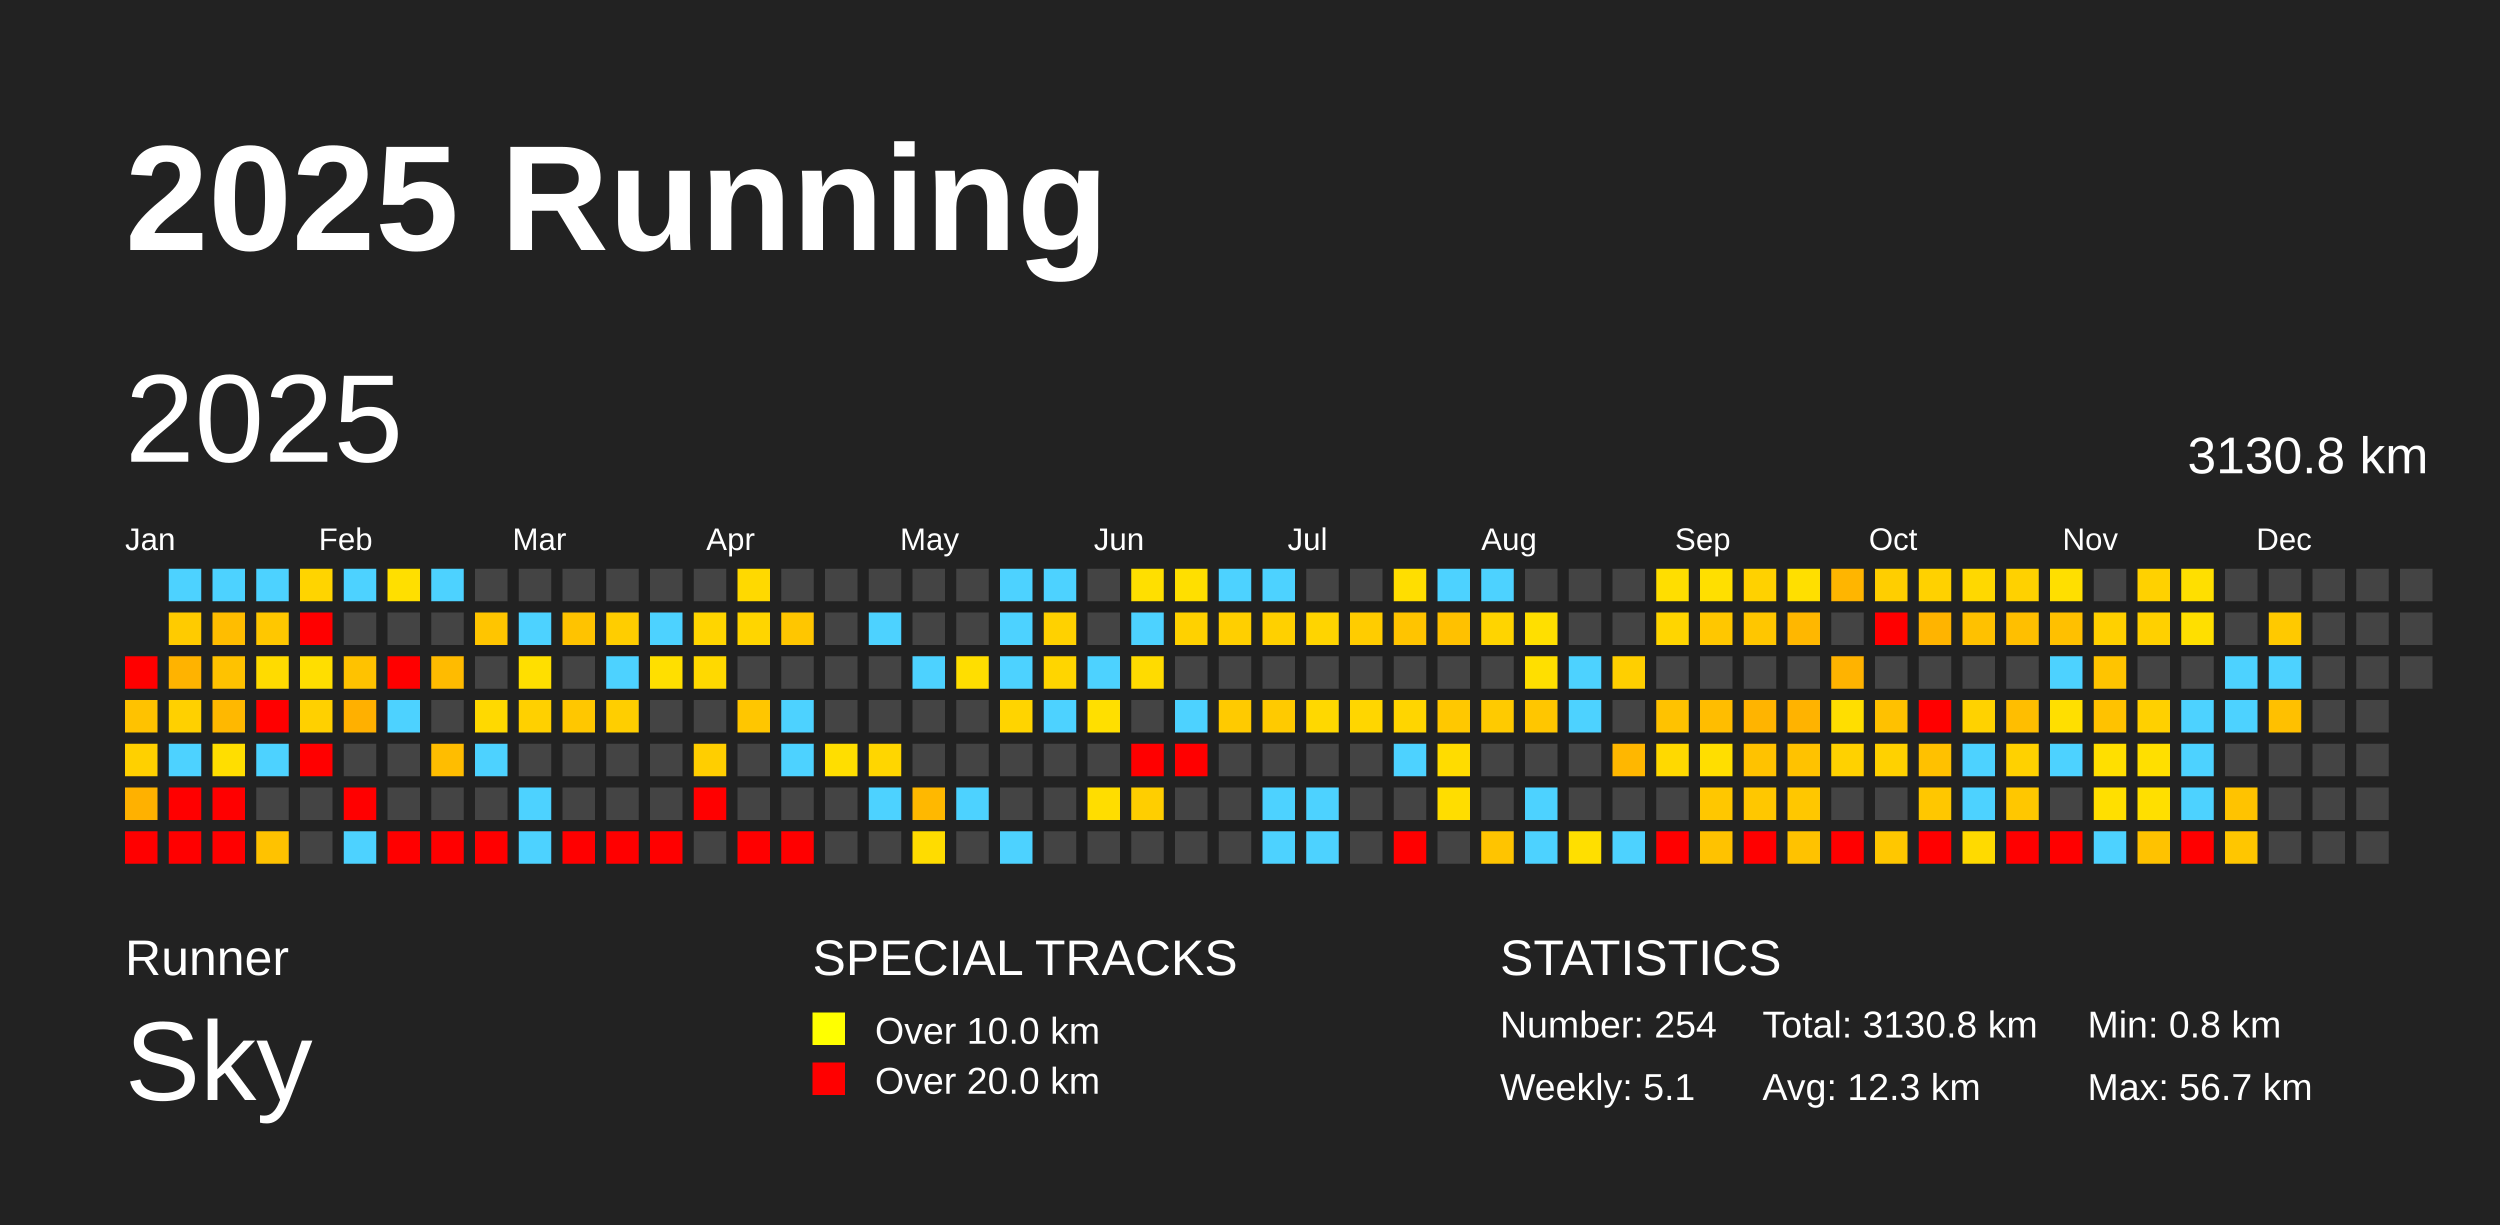
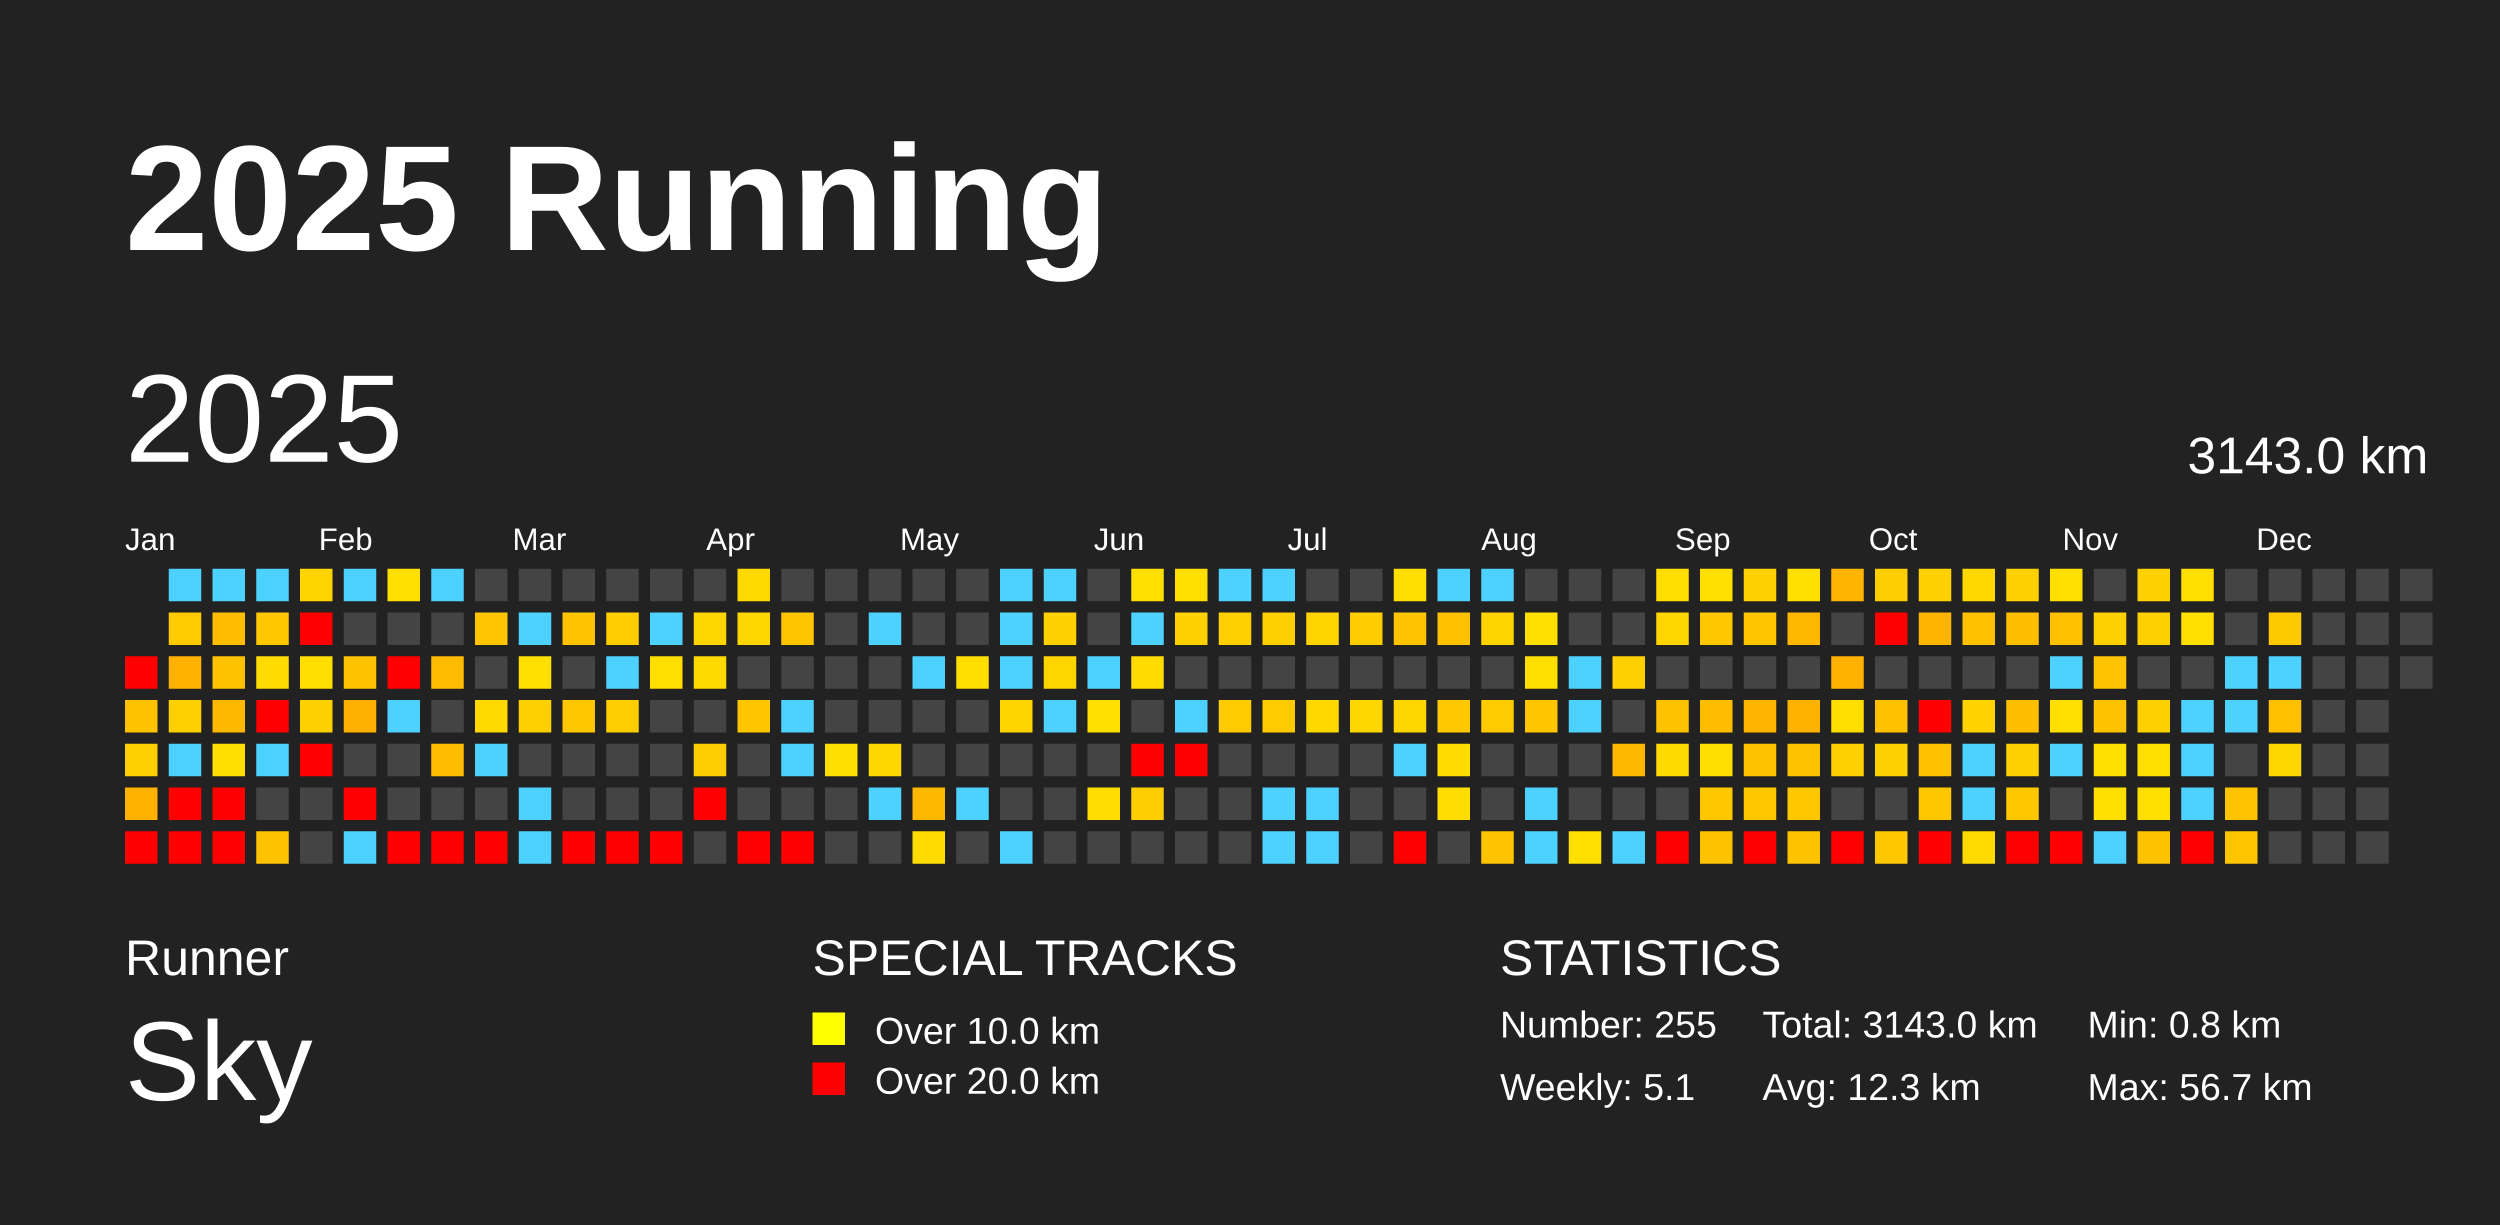
<svg xmlns="http://www.w3.org/2000/svg" baseProfile="full" height="98mm" version="1.1" viewBox="0,0,200,98" width="200mm">
  <defs />
  <rect fill="#222222" height="98" width="200" x="0" y="0" />
  <text fill="#FFFFFF" style="font-size:12px; font-family:Arial; font-weight:bold;" x="10" y="20">2025 Running</text>
  <text fill="#FFFFFF" style="font-size:4px; font-family:Arial" x="10" y="78">Runner</text>
  <text fill="#FFFFFF" style="font-size:9px; font-family:Arial" x="10" y="88">Sky</text>
  <text fill="#FFFFFF" style="font-size:4px; font-family:Arial" x="65" y="78">SPECIAL TRACKS</text>
  <rect fill="yellow" height="2.6" width="2.6" x="65" y="81" />
  <text fill="#FFFFFF" style="font-size:3px; font-family:Arial" x="70" y="83.5">Over 10.0 km</text>
  <rect fill="red" height="2.6" width="2.6" x="65" y="85" />
  <text fill="#FFFFFF" style="font-size:3px; font-family:Arial" x="70" y="87.5">Over 20.0 km</text>
  <text fill="#FFFFFF" style="font-size:4px; font-family:Arial" x="120" y="78">STATISTICS</text>
-   <text fill="#FFFFFF" style="font-size:3px; font-family:Arial" x="120" y="83">Number: 254</text>
+   <text fill="#FFFFFF" style="font-size:3px; font-family:Arial" x="120" y="83">Number: 255</text>
  <text fill="#FFFFFF" style="font-size:3px; font-family:Arial" x="120" y="88">Weekly: 5.1</text>
-   <text fill="#FFFFFF" style="font-size:3px; font-family:Arial" x="141" y="83">Total: 3130.8 km</text>
+   <text fill="#FFFFFF" style="font-size:3px; font-family:Arial" x="141" y="83">Total: 3143.0 km</text>
  <text fill="#FFFFFF" style="font-size:3px; font-family:Arial" x="141" y="88">Avg: 12.3 km</text>
  <text fill="#FFFFFF" style="font-size:3px; font-family:Arial" x="167" y="83">Min: 0.8 km</text>
  <text fill="#FFFFFF" style="font-size:3px; font-family:Arial" x="167" y="88">Max: 56.7 km</text>
  <text dominant-baseline="hanging" fill="#FFFFFF" style="font-size:10.0px; font-family:Arial;" x="10" y="30">2025</text>
-   <text dominant-baseline="hanging" fill="#FFFFFF" style="font-size:4.125px; font-family:Arial;" x="175" y="35">3130.8 km</text>
+   <text dominant-baseline="hanging" fill="#FFFFFF" style="font-size:4.125px; font-family:Arial;" x="175" y="35">3143.0 km</text>
  <text fill="#FFFFFF" style="font-size:2.5px; font-family:Arial" x="10.0" y="44">Jan</text>
  <text fill="#FFFFFF" style="font-size:2.5px; font-family:Arial" x="25.5" y="44">Feb</text>
  <text fill="#FFFFFF" style="font-size:2.5px; font-family:Arial" x="41.0" y="44">Mar</text>
  <text fill="#FFFFFF" style="font-size:2.5px; font-family:Arial" x="56.5" y="44">Apr</text>
  <text fill="#FFFFFF" style="font-size:2.5px; font-family:Arial" x="72.0" y="44">May</text>
  <text fill="#FFFFFF" style="font-size:2.5px; font-family:Arial" x="87.5" y="44">Jun</text>
  <text fill="#FFFFFF" style="font-size:2.5px; font-family:Arial" x="103.0" y="44">Jul</text>
  <text fill="#FFFFFF" style="font-size:2.5px; font-family:Arial" x="118.5" y="44">Aug</text>
  <text fill="#FFFFFF" style="font-size:2.5px; font-family:Arial" x="134.0" y="44">Sep</text>
  <text fill="#FFFFFF" style="font-size:2.5px; font-family:Arial" x="149.5" y="44">Oct</text>
  <text fill="#FFFFFF" style="font-size:2.5px; font-family:Arial" x="165.0" y="44">Nov</text>
  <text fill="#FFFFFF" style="font-size:2.5px; font-family:Arial" x="180.5" y="44">Dec</text>
  <rect fill="red" height="2.6" width="2.6" x="10.0" y="52.5" />
  <rect fill="#ffc200" height="2.6" width="2.6" x="10.0" y="56.0" />
  <rect fill="#ffd000" height="2.6" width="2.6" x="10.0" y="59.5" />
  <rect fill="#ffb100" height="2.6" width="2.6" x="10.0" y="63.0" />
  <rect fill="red" height="2.6" width="2.6" x="10.0" y="66.5" />
  <rect fill="#4dd2ff" height="2.6" width="2.6" x="13.5" y="45.5" />
  <rect fill="#ffcb00" height="2.6" width="2.6" x="13.5" y="49.0" />
  <rect fill="#ffb300" height="2.6" width="2.6" x="13.5" y="52.5" />
  <rect fill="#ffd000" height="2.6" width="2.6" x="13.5" y="56.0" />
  <rect fill="#4dd2ff" height="2.6" width="2.6" x="13.5" y="59.5" />
  <rect fill="red" height="2.6" width="2.6" x="13.5" y="63.0" />
  <rect fill="red" height="2.6" width="2.6" x="13.5" y="66.5" />
  <rect fill="#4dd2ff" height="2.6" width="2.6" x="17.0" y="45.5" />
  <rect fill="#ffbd00" height="2.6" width="2.6" x="17.0" y="49.0" />
  <rect fill="#ffc200" height="2.6" width="2.6" x="17.0" y="52.5" />
  <rect fill="#ffb800" height="2.6" width="2.6" x="17.0" y="56.0" />
  <rect fill="#ffde00" height="2.6" width="2.6" x="17.0" y="59.5" />
  <rect fill="red" height="2.6" width="2.6" x="17.0" y="63.0" />
  <rect fill="red" height="2.6" width="2.6" x="17.0" y="66.5" />
  <rect fill="#4dd2ff" height="2.6" width="2.6" x="20.5" y="45.5" />
  <rect fill="#ffc700" height="2.6" width="2.6" x="20.5" y="49.0" />
  <rect fill="#ffdb00" height="2.6" width="2.6" x="20.5" y="52.5" />
  <rect fill="red" height="2.6" width="2.6" x="20.5" y="56.0" />
  <rect fill="#4dd2ff" height="2.6" width="2.6" x="20.5" y="59.5" />
  <rect fill="#444444" height="2.6" width="2.6" x="20.5" y="63.0" />
  <rect fill="#ffc200" height="2.6" width="2.6" x="20.5" y="66.5" />
  <rect fill="#ffd400" height="2.6" width="2.6" x="24.0" y="45.5" />
  <rect fill="red" height="2.6" width="2.6" x="24.0" y="49.0" />
  <rect fill="#ffde00" height="2.6" width="2.6" x="24.0" y="52.5" />
  <rect fill="#ffd000" height="2.6" width="2.6" x="24.0" y="56.0" />
  <rect fill="red" height="2.6" width="2.6" x="24.0" y="59.5" />
  <rect fill="#444444" height="2.6" width="2.6" x="24.0" y="63.0" />
  <rect fill="#444444" height="2.6" width="2.6" x="24.0" y="66.5" />
  <rect fill="#4dd2ff" height="2.6" width="2.6" x="27.5" y="45.5" />
  <rect fill="#444444" height="2.6" width="2.6" x="27.5" y="49.0" />
  <rect fill="#ffc200" height="2.6" width="2.6" x="27.5" y="52.5" />
  <rect fill="#ffb000" height="2.6" width="2.6" x="27.5" y="56.0" />
  <rect fill="#444444" height="2.6" width="2.6" x="27.5" y="59.5" />
  <rect fill="red" height="2.6" width="2.6" x="27.5" y="63.0" />
  <rect fill="#4dd2ff" height="2.6" width="2.6" x="27.5" y="66.5" />
  <rect fill="#ffdf00" height="2.6" width="2.6" x="31.0" y="45.5" />
  <rect fill="#444444" height="2.6" width="2.6" x="31.0" y="49.0" />
  <rect fill="red" height="2.6" width="2.6" x="31.0" y="52.5" />
  <rect fill="#4dd2ff" height="2.6" width="2.6" x="31.0" y="56.0" />
  <rect fill="#444444" height="2.6" width="2.6" x="31.0" y="59.5" />
  <rect fill="#444444" height="2.6" width="2.6" x="31.0" y="63.0" />
  <rect fill="red" height="2.6" width="2.6" x="31.0" y="66.5" />
  <rect fill="#4dd2ff" height="2.6" width="2.6" x="34.5" y="45.5" />
  <rect fill="#444444" height="2.6" width="2.6" x="34.5" y="49.0" />
  <rect fill="#ffbb00" height="2.6" width="2.6" x="34.5" y="52.5" />
  <rect fill="#444444" height="2.6" width="2.6" x="34.5" y="56.0" />
  <rect fill="#ffbd00" height="2.6" width="2.6" x="34.5" y="59.5" />
  <rect fill="#444444" height="2.6" width="2.6" x="34.5" y="63.0" />
  <rect fill="red" height="2.6" width="2.6" x="34.5" y="66.5" />
  <rect fill="#444444" height="2.6" width="2.6" x="38.0" y="45.5" />
  <rect fill="#ffc500" height="2.6" width="2.6" x="38.0" y="49.0" />
  <rect fill="#444444" height="2.6" width="2.6" x="38.0" y="52.5" />
  <rect fill="#ffd900" height="2.6" width="2.6" x="38.0" y="56.0" />
  <rect fill="#4dd2ff" height="2.6" width="2.6" x="38.0" y="59.5" />
  <rect fill="#444444" height="2.6" width="2.6" x="38.0" y="63.0" />
  <rect fill="red" height="2.6" width="2.6" x="38.0" y="66.5" />
  <rect fill="#444444" height="2.6" width="2.6" x="41.5" y="45.5" />
  <rect fill="#4dd2ff" height="2.6" width="2.6" x="41.5" y="49.0" />
  <rect fill="#ffdf00" height="2.6" width="2.6" x="41.5" y="52.5" />
  <rect fill="#ffd000" height="2.6" width="2.6" x="41.5" y="56.0" />
  <rect fill="#444444" height="2.6" width="2.6" x="41.5" y="59.5" />
  <rect fill="#4dd2ff" height="2.6" width="2.6" x="41.5" y="63.0" />
  <rect fill="#4dd2ff" height="2.6" width="2.6" x="41.5" y="66.5" />
  <rect fill="#444444" height="2.6" width="2.6" x="45.0" y="45.5" />
  <rect fill="#ffc300" height="2.6" width="2.6" x="45.0" y="49.0" />
  <rect fill="#444444" height="2.6" width="2.6" x="45.0" y="52.5" />
  <rect fill="#ffc700" height="2.6" width="2.6" x="45.0" y="56.0" />
  <rect fill="#444444" height="2.6" width="2.6" x="45.0" y="59.5" />
  <rect fill="#444444" height="2.6" width="2.6" x="45.0" y="63.0" />
  <rect fill="red" height="2.6" width="2.6" x="45.0" y="66.5" />
  <rect fill="#444444" height="2.6" width="2.6" x="48.5" y="45.5" />
  <rect fill="#ffcd00" height="2.6" width="2.6" x="48.5" y="49.0" />
  <rect fill="#4dd2ff" height="2.6" width="2.6" x="48.5" y="52.5" />
  <rect fill="#ffce00" height="2.6" width="2.6" x="48.5" y="56.0" />
  <rect fill="#444444" height="2.6" width="2.6" x="48.5" y="59.5" />
  <rect fill="#444444" height="2.6" width="2.6" x="48.5" y="63.0" />
  <rect fill="red" height="2.6" width="2.6" x="48.5" y="66.5" />
  <rect fill="#444444" height="2.6" width="2.6" x="52.0" y="45.5" />
  <rect fill="#4dd2ff" height="2.6" width="2.6" x="52.0" y="49.0" />
  <rect fill="#ffdf00" height="2.6" width="2.6" x="52.0" y="52.5" />
  <rect fill="#444444" height="2.6" width="2.6" x="52.0" y="56.0" />
  <rect fill="#444444" height="2.6" width="2.6" x="52.0" y="59.5" />
  <rect fill="#444444" height="2.6" width="2.6" x="52.0" y="63.0" />
  <rect fill="red" height="2.6" width="2.6" x="52.0" y="66.5" />
  <rect fill="#444444" height="2.6" width="2.6" x="55.5" y="45.5" />
  <rect fill="#ffd500" height="2.6" width="2.6" x="55.5" y="49.0" />
  <rect fill="#ffd900" height="2.6" width="2.6" x="55.5" y="52.5" />
  <rect fill="#444444" height="2.6" width="2.6" x="55.5" y="56.0" />
  <rect fill="#ffce00" height="2.6" width="2.6" x="55.5" y="59.5" />
  <rect fill="red" height="2.6" width="2.6" x="55.5" y="63.0" />
  <rect fill="#444444" height="2.6" width="2.6" x="55.5" y="66.5" />
  <rect fill="#ffd900" height="2.6" width="2.6" x="59.0" y="45.5" />
  <rect fill="#ffd500" height="2.6" width="2.6" x="59.0" y="49.0" />
  <rect fill="#444444" height="2.6" width="2.6" x="59.0" y="52.5" />
  <rect fill="#ffc600" height="2.6" width="2.6" x="59.0" y="56.0" />
  <rect fill="#444444" height="2.6" width="2.6" x="59.0" y="59.5" />
  <rect fill="#444444" height="2.6" width="2.6" x="59.0" y="63.0" />
  <rect fill="red" height="2.6" width="2.6" x="59.0" y="66.5" />
  <rect fill="#444444" height="2.6" width="2.6" x="62.5" y="45.5" />
  <rect fill="#ffc600" height="2.6" width="2.6" x="62.5" y="49.0" />
  <rect fill="#444444" height="2.6" width="2.6" x="62.5" y="52.5" />
  <rect fill="#4dd2ff" height="2.6" width="2.6" x="62.5" y="56.0" />
  <rect fill="#4dd2ff" height="2.6" width="2.6" x="62.5" y="59.5" />
  <rect fill="#444444" height="2.6" width="2.6" x="62.5" y="63.0" />
  <rect fill="red" height="2.6" width="2.6" x="62.5" y="66.5" />
  <rect fill="#444444" height="2.6" width="2.6" x="66.0" y="45.5" />
  <rect fill="#444444" height="2.6" width="2.6" x="66.0" y="49.0" />
  <rect fill="#444444" height="2.6" width="2.6" x="66.0" y="52.5" />
  <rect fill="#444444" height="2.6" width="2.6" x="66.0" y="56.0" />
  <rect fill="#ffde00" height="2.6" width="2.6" x="66.0" y="59.5" />
  <rect fill="#444444" height="2.6" width="2.6" x="66.0" y="63.0" />
  <rect fill="#444444" height="2.6" width="2.6" x="66.0" y="66.5" />
  <rect fill="#444444" height="2.6" width="2.6" x="69.5" y="45.5" />
  <rect fill="#4dd2ff" height="2.6" width="2.6" x="69.5" y="49.0" />
  <rect fill="#444444" height="2.6" width="2.6" x="69.5" y="52.5" />
  <rect fill="#444444" height="2.6" width="2.6" x="69.5" y="56.0" />
  <rect fill="#ffd600" height="2.6" width="2.6" x="69.5" y="59.5" />
  <rect fill="#4dd2ff" height="2.6" width="2.6" x="69.5" y="63.0" />
  <rect fill="#444444" height="2.6" width="2.6" x="69.5" y="66.5" />
  <rect fill="#444444" height="2.6" width="2.6" x="73.0" y="45.5" />
  <rect fill="#444444" height="2.6" width="2.6" x="73.0" y="49.0" />
  <rect fill="#4dd2ff" height="2.6" width="2.6" x="73.0" y="52.5" />
  <rect fill="#444444" height="2.6" width="2.6" x="73.0" y="56.0" />
  <rect fill="#444444" height="2.6" width="2.6" x="73.0" y="59.5" />
  <rect fill="#ffb800" height="2.6" width="2.6" x="73.0" y="63.0" />
  <rect fill="#ffdc00" height="2.6" width="2.6" x="73.0" y="66.5" />
  <rect fill="#444444" height="2.6" width="2.6" x="76.5" y="45.5" />
  <rect fill="#444444" height="2.6" width="2.6" x="76.5" y="49.0" />
  <rect fill="#ffde00" height="2.6" width="2.6" x="76.5" y="52.5" />
  <rect fill="#444444" height="2.6" width="2.6" x="76.5" y="56.0" />
  <rect fill="#444444" height="2.6" width="2.6" x="76.5" y="59.5" />
  <rect fill="#4dd2ff" height="2.6" width="2.6" x="76.5" y="63.0" />
  <rect fill="#444444" height="2.6" width="2.6" x="76.5" y="66.5" />
  <rect fill="#4dd2ff" height="2.6" width="2.6" x="80.0" y="45.5" />
  <rect fill="#4dd2ff" height="2.6" width="2.6" x="80.0" y="49.0" />
  <rect fill="#4dd2ff" height="2.6" width="2.6" x="80.0" y="52.5" />
  <rect fill="#ffd400" height="2.6" width="2.6" x="80.0" y="56.0" />
  <rect fill="#444444" height="2.6" width="2.6" x="80.0" y="59.5" />
  <rect fill="#444444" height="2.6" width="2.6" x="80.0" y="63.0" />
  <rect fill="#4dd2ff" height="2.6" width="2.6" x="80.0" y="66.5" />
  <rect fill="#4dd2ff" height="2.6" width="2.6" x="83.5" y="45.5" />
  <rect fill="#ffd100" height="2.6" width="2.6" x="83.5" y="49.0" />
  <rect fill="#ffd500" height="2.6" width="2.6" x="83.5" y="52.5" />
  <rect fill="#4dd2ff" height="2.6" width="2.6" x="83.5" y="56.0" />
  <rect fill="#444444" height="2.6" width="2.6" x="83.5" y="59.5" />
  <rect fill="#444444" height="2.6" width="2.6" x="83.5" y="63.0" />
  <rect fill="#444444" height="2.6" width="2.6" x="83.5" y="66.5" />
  <rect fill="#444444" height="2.6" width="2.6" x="87.0" y="45.5" />
  <rect fill="#444444" height="2.6" width="2.6" x="87.0" y="49.0" />
  <rect fill="#4dd2ff" height="2.6" width="2.6" x="87.0" y="52.5" />
  <rect fill="#ffdf00" height="2.6" width="2.6" x="87.0" y="56.0" />
  <rect fill="#444444" height="2.6" width="2.6" x="87.0" y="59.5" />
  <rect fill="#ffdd00" height="2.6" width="2.6" x="87.0" y="63.0" />
  <rect fill="#444444" height="2.6" width="2.6" x="87.0" y="66.5" />
  <rect fill="#ffdf00" height="2.6" width="2.6" x="90.5" y="45.5" />
  <rect fill="#4dd2ff" height="2.6" width="2.6" x="90.5" y="49.0" />
  <rect fill="#ffdb00" height="2.6" width="2.6" x="90.5" y="52.5" />
  <rect fill="#444444" height="2.6" width="2.6" x="90.5" y="56.0" />
  <rect fill="red" height="2.6" width="2.6" x="90.5" y="59.5" />
  <rect fill="#ffce00" height="2.6" width="2.6" x="90.5" y="63.0" />
  <rect fill="#444444" height="2.6" width="2.6" x="90.5" y="66.5" />
  <rect fill="#ffdf00" height="2.6" width="2.6" x="94.0" y="45.5" />
  <rect fill="#ffd100" height="2.6" width="2.6" x="94.0" y="49.0" />
  <rect fill="#444444" height="2.6" width="2.6" x="94.0" y="52.5" />
  <rect fill="#4dd2ff" height="2.6" width="2.6" x="94.0" y="56.0" />
  <rect fill="red" height="2.6" width="2.6" x="94.0" y="59.5" />
  <rect fill="#444444" height="2.6" width="2.6" x="94.0" y="63.0" />
  <rect fill="#444444" height="2.6" width="2.6" x="94.0" y="66.5" />
  <rect fill="#4dd2ff" height="2.6" width="2.6" x="97.5" y="45.5" />
  <rect fill="#ffcf00" height="2.6" width="2.6" x="97.5" y="49.0" />
  <rect fill="#444444" height="2.6" width="2.6" x="97.5" y="52.5" />
  <rect fill="#ffca00" height="2.6" width="2.6" x="97.5" y="56.0" />
  <rect fill="#444444" height="2.6" width="2.6" x="97.5" y="59.5" />
  <rect fill="#444444" height="2.6" width="2.6" x="97.5" y="63.0" />
  <rect fill="#444444" height="2.6" width="2.6" x="97.5" y="66.5" />
  <rect fill="#4dd2ff" height="2.6" width="2.6" x="101.0" y="45.5" />
  <rect fill="#ffd000" height="2.6" width="2.6" x="101.0" y="49.0" />
  <rect fill="#444444" height="2.6" width="2.6" x="101.0" y="52.5" />
  <rect fill="#ffca00" height="2.6" width="2.6" x="101.0" y="56.0" />
  <rect fill="#444444" height="2.6" width="2.6" x="101.0" y="59.5" />
  <rect fill="#4dd2ff" height="2.6" width="2.6" x="101.0" y="63.0" />
  <rect fill="#4dd2ff" height="2.6" width="2.6" x="101.0" y="66.5" />
  <rect fill="#444444" height="2.6" width="2.6" x="104.5" y="45.5" />
  <rect fill="#ffd400" height="2.6" width="2.6" x="104.5" y="49.0" />
  <rect fill="#444444" height="2.6" width="2.6" x="104.5" y="52.5" />
  <rect fill="#ffd800" height="2.6" width="2.6" x="104.5" y="56.0" />
  <rect fill="#444444" height="2.6" width="2.6" x="104.5" y="59.5" />
  <rect fill="#4dd2ff" height="2.6" width="2.6" x="104.5" y="63.0" />
  <rect fill="#4dd2ff" height="2.6" width="2.6" x="104.5" y="66.5" />
  <rect fill="#444444" height="2.6" width="2.6" x="108.0" y="45.5" />
  <rect fill="#ffcc00" height="2.6" width="2.6" x="108.0" y="49.0" />
  <rect fill="#444444" height="2.6" width="2.6" x="108.0" y="52.5" />
  <rect fill="#ffd600" height="2.6" width="2.6" x="108.0" y="56.0" />
  <rect fill="#444444" height="2.6" width="2.6" x="108.0" y="59.5" />
  <rect fill="#444444" height="2.6" width="2.6" x="108.0" y="63.0" />
  <rect fill="#444444" height="2.6" width="2.6" x="108.0" y="66.5" />
  <rect fill="#ffde00" height="2.6" width="2.6" x="111.5" y="45.5" />
  <rect fill="#ffc400" height="2.6" width="2.6" x="111.5" y="49.0" />
  <rect fill="#444444" height="2.6" width="2.6" x="111.5" y="52.5" />
  <rect fill="#ffd500" height="2.6" width="2.6" x="111.5" y="56.0" />
  <rect fill="#4dd2ff" height="2.6" width="2.6" x="111.5" y="59.5" />
  <rect fill="#444444" height="2.6" width="2.6" x="111.5" y="63.0" />
  <rect fill="red" height="2.6" width="2.6" x="111.5" y="66.5" />
  <rect fill="#4dd2ff" height="2.6" width="2.6" x="115.0" y="45.5" />
  <rect fill="#ffc100" height="2.6" width="2.6" x="115.0" y="49.0" />
  <rect fill="#444444" height="2.6" width="2.6" x="115.0" y="52.5" />
  <rect fill="#ffc800" height="2.6" width="2.6" x="115.0" y="56.0" />
  <rect fill="#ffdc00" height="2.6" width="2.6" x="115.0" y="59.5" />
  <rect fill="#ffdd00" height="2.6" width="2.6" x="115.0" y="63.0" />
  <rect fill="#444444" height="2.6" width="2.6" x="115.0" y="66.5" />
  <rect fill="#4dd2ff" height="2.6" width="2.6" x="118.5" y="45.5" />
  <rect fill="#ffd400" height="2.6" width="2.6" x="118.5" y="49.0" />
  <rect fill="#444444" height="2.6" width="2.6" x="118.5" y="52.5" />
  <rect fill="#ffca00" height="2.6" width="2.6" x="118.5" y="56.0" />
  <rect fill="#444444" height="2.6" width="2.6" x="118.5" y="59.5" />
  <rect fill="#444444" height="2.6" width="2.6" x="118.5" y="63.0" />
  <rect fill="#ffc400" height="2.6" width="2.6" x="118.5" y="66.5" />
  <rect fill="#444444" height="2.6" width="2.6" x="122.0" y="45.5" />
  <rect fill="#ffdf00" height="2.6" width="2.6" x="122.0" y="49.0" />
  <rect fill="#ffdf00" height="2.6" width="2.6" x="122.0" y="52.5" />
  <rect fill="#ffc600" height="2.6" width="2.6" x="122.0" y="56.0" />
  <rect fill="#444444" height="2.6" width="2.6" x="122.0" y="59.5" />
  <rect fill="#4dd2ff" height="2.6" width="2.6" x="122.0" y="63.0" />
  <rect fill="#4dd2ff" height="2.6" width="2.6" x="122.0" y="66.5" />
  <rect fill="#444444" height="2.6" width="2.6" x="125.5" y="45.5" />
  <rect fill="#444444" height="2.6" width="2.6" x="125.5" y="49.0" />
  <rect fill="#4dd2ff" height="2.6" width="2.6" x="125.5" y="52.5" />
  <rect fill="#4dd2ff" height="2.6" width="2.6" x="125.5" y="56.0" />
  <rect fill="#444444" height="2.6" width="2.6" x="125.5" y="59.5" />
  <rect fill="#444444" height="2.6" width="2.6" x="125.5" y="63.0" />
  <rect fill="#ffdf00" height="2.6" width="2.6" x="125.5" y="66.5" />
  <rect fill="#444444" height="2.6" width="2.6" x="129.0" y="45.5" />
  <rect fill="#444444" height="2.6" width="2.6" x="129.0" y="49.0" />
  <rect fill="#ffcf00" height="2.6" width="2.6" x="129.0" y="52.5" />
  <rect fill="#444444" height="2.6" width="2.6" x="129.0" y="56.0" />
  <rect fill="#ffb700" height="2.6" width="2.6" x="129.0" y="59.5" />
  <rect fill="#444444" height="2.6" width="2.6" x="129.0" y="63.0" />
  <rect fill="#4dd2ff" height="2.6" width="2.6" x="129.0" y="66.5" />
  <rect fill="#ffde00" height="2.6" width="2.6" x="132.5" y="45.5" />
  <rect fill="#ffd500" height="2.6" width="2.6" x="132.5" y="49.0" />
  <rect fill="#444444" height="2.6" width="2.6" x="132.5" y="52.5" />
  <rect fill="#ffc200" height="2.6" width="2.6" x="132.5" y="56.0" />
  <rect fill="#ffd900" height="2.6" width="2.6" x="132.5" y="59.5" />
  <rect fill="#444444" height="2.6" width="2.6" x="132.5" y="63.0" />
  <rect fill="red" height="2.6" width="2.6" x="132.5" y="66.5" />
  <rect fill="#ffdf00" height="2.6" width="2.6" x="136.0" y="45.5" />
  <rect fill="#ffc700" height="2.6" width="2.6" x="136.0" y="49.0" />
  <rect fill="#444444" height="2.6" width="2.6" x="136.0" y="52.5" />
  <rect fill="#ffbd00" height="2.6" width="2.6" x="136.0" y="56.0" />
  <rect fill="#ffde00" height="2.6" width="2.6" x="136.0" y="59.5" />
  <rect fill="#ffc700" height="2.6" width="2.6" x="136.0" y="63.0" />
  <rect fill="#ffc200" height="2.6" width="2.6" x="136.0" y="66.5" />
  <rect fill="#ffd100" height="2.6" width="2.6" x="139.5" y="45.5" />
  <rect fill="#ffc600" height="2.6" width="2.6" x="139.5" y="49.0" />
  <rect fill="#444444" height="2.6" width="2.6" x="139.5" y="52.5" />
  <rect fill="#ffb400" height="2.6" width="2.6" x="139.5" y="56.0" />
  <rect fill="#ffc200" height="2.6" width="2.6" x="139.5" y="59.5" />
  <rect fill="#ffc700" height="2.6" width="2.6" x="139.5" y="63.0" />
  <rect fill="red" height="2.6" width="2.6" x="139.5" y="66.5" />
  <rect fill="#ffdf00" height="2.6" width="2.6" x="143.0" y="45.5" />
  <rect fill="#ffb700" height="2.6" width="2.6" x="143.0" y="49.0" />
  <rect fill="#444444" height="2.6" width="2.6" x="143.0" y="52.5" />
  <rect fill="#ffb300" height="2.6" width="2.6" x="143.0" y="56.0" />
  <rect fill="#ffc200" height="2.6" width="2.6" x="143.0" y="59.5" />
  <rect fill="#ffc700" height="2.6" width="2.6" x="143.0" y="63.0" />
  <rect fill="#ffc200" height="2.6" width="2.6" x="143.0" y="66.5" />
  <rect fill="#ffb500" height="2.6" width="2.6" x="146.5" y="45.5" />
  <rect fill="#444444" height="2.6" width="2.6" x="146.5" y="49.0" />
  <rect fill="#ffb300" height="2.6" width="2.6" x="146.5" y="52.5" />
  <rect fill="#ffde00" height="2.6" width="2.6" x="146.5" y="56.0" />
  <rect fill="#ffd100" height="2.6" width="2.6" x="146.5" y="59.5" />
  <rect fill="#444444" height="2.6" width="2.6" x="146.5" y="63.0" />
  <rect fill="red" height="2.6" width="2.6" x="146.5" y="66.5" />
  <rect fill="#ffce00" height="2.6" width="2.6" x="150.0" y="45.5" />
  <rect fill="red" height="2.6" width="2.6" x="150.0" y="49.0" />
  <rect fill="#444444" height="2.6" width="2.6" x="150.0" y="52.5" />
  <rect fill="#ffc100" height="2.6" width="2.6" x="150.0" y="56.0" />
  <rect fill="#ffd100" height="2.6" width="2.6" x="150.0" y="59.5" />
  <rect fill="#444444" height="2.6" width="2.6" x="150.0" y="63.0" />
  <rect fill="#ffc700" height="2.6" width="2.6" x="150.0" y="66.5" />
  <rect fill="#ffd100" height="2.6" width="2.6" x="153.5" y="45.5" />
  <rect fill="#ffb400" height="2.6" width="2.6" x="153.5" y="49.0" />
  <rect fill="#444444" height="2.6" width="2.6" x="153.5" y="52.5" />
  <rect fill="red" height="2.6" width="2.6" x="153.5" y="56.0" />
  <rect fill="#ffc100" height="2.6" width="2.6" x="153.5" y="59.5" />
  <rect fill="#ffc700" height="2.6" width="2.6" x="153.5" y="63.0" />
  <rect fill="red" height="2.6" width="2.6" x="153.5" y="66.5" />
  <rect fill="#ffd800" height="2.6" width="2.6" x="157.0" y="45.5" />
  <rect fill="#ffc100" height="2.6" width="2.6" x="157.0" y="49.0" />
  <rect fill="#444444" height="2.6" width="2.6" x="157.0" y="52.5" />
  <rect fill="#ffd200" height="2.6" width="2.6" x="157.0" y="56.0" />
  <rect fill="#4dd2ff" height="2.6" width="2.6" x="157.0" y="59.5" />
  <rect fill="#4dd2ff" height="2.6" width="2.6" x="157.0" y="63.0" />
  <rect fill="#ffda00" height="2.6" width="2.6" x="157.0" y="66.5" />
  <rect fill="#ffd100" height="2.6" width="2.6" x="160.5" y="45.5" />
  <rect fill="#ffbf00" height="2.6" width="2.6" x="160.5" y="49.0" />
  <rect fill="#444444" height="2.6" width="2.6" x="160.5" y="52.5" />
  <rect fill="#ffbe00" height="2.6" width="2.6" x="160.5" y="56.0" />
  <rect fill="#ffd100" height="2.6" width="2.6" x="160.5" y="59.5" />
  <rect fill="#ffc700" height="2.6" width="2.6" x="160.5" y="63.0" />
  <rect fill="red" height="2.6" width="2.6" x="160.5" y="66.5" />
  <rect fill="#ffdf00" height="2.6" width="2.6" x="164.0" y="45.5" />
  <rect fill="#ffc000" height="2.6" width="2.6" x="164.0" y="49.0" />
  <rect fill="#4dd2ff" height="2.6" width="2.6" x="164.0" y="52.5" />
  <rect fill="#ffdf00" height="2.6" width="2.6" x="164.0" y="56.0" />
  <rect fill="#4dd2ff" height="2.6" width="2.6" x="164.0" y="59.5" />
  <rect fill="#444444" height="2.6" width="2.6" x="164.0" y="63.0" />
  <rect fill="red" height="2.6" width="2.6" x="164.0" y="66.5" />
  <rect fill="#444444" height="2.6" width="2.6" x="167.5" y="45.5" />
  <rect fill="#ffd000" height="2.6" width="2.6" x="167.5" y="49.0" />
  <rect fill="#ffc400" height="2.6" width="2.6" x="167.5" y="52.5" />
  <rect fill="#ffc200" height="2.6" width="2.6" x="167.5" y="56.0" />
  <rect fill="#ffdf00" height="2.6" width="2.6" x="167.5" y="59.5" />
  <rect fill="#ffdf00" height="2.6" width="2.6" x="167.5" y="63.0" />
  <rect fill="#4dd2ff" height="2.6" width="2.6" x="167.5" y="66.5" />
  <rect fill="#ffd100" height="2.6" width="2.6" x="171.0" y="45.5" />
  <rect fill="#ffd000" height="2.6" width="2.6" x="171.0" y="49.0" />
  <rect fill="#444444" height="2.6" width="2.6" x="171.0" y="52.5" />
  <rect fill="#ffd000" height="2.6" width="2.6" x="171.0" y="56.0" />
  <rect fill="#ffdf00" height="2.6" width="2.6" x="171.0" y="59.5" />
  <rect fill="#ffdf00" height="2.6" width="2.6" x="171.0" y="63.0" />
  <rect fill="#ffc200" height="2.6" width="2.6" x="171.0" y="66.5" />
  <rect fill="#ffdf00" height="2.6" width="2.6" x="174.5" y="45.5" />
  <rect fill="#ffdf00" height="2.6" width="2.6" x="174.5" y="49.0" />
  <rect fill="#444444" height="2.6" width="2.6" x="174.5" y="52.5" />
  <rect fill="#4dd2ff" height="2.6" width="2.6" x="174.5" y="56.0" />
  <rect fill="#4dd2ff" height="2.6" width="2.6" x="174.5" y="59.5" />
  <rect fill="#4dd2ff" height="2.6" width="2.6" x="174.5" y="63.0" />
  <rect fill="red" height="2.6" width="2.6" x="174.5" y="66.5" />
  <rect fill="#444444" height="2.6" width="2.6" x="178.0" y="45.5" />
  <rect fill="#444444" height="2.6" width="2.6" x="178.0" y="49.0" />
  <rect fill="#4dd2ff" height="2.6" width="2.6" x="178.0" y="52.5" />
  <rect fill="#4dd2ff" height="2.6" width="2.6" x="178.0" y="56.0" />
  <rect fill="#444444" height="2.6" width="2.6" x="178.0" y="59.5" />
  <rect fill="#ffc300" height="2.6" width="2.6" x="178.0" y="63.0" />
  <rect fill="#ffc600" height="2.6" width="2.6" x="178.0" y="66.5" />
  <rect fill="#444444" height="2.6" width="2.6" x="181.5" y="45.5" />
  <rect fill="#ffc900" height="2.6" width="2.6" x="181.5" y="49.0" />
  <rect fill="#4dd2ff" height="2.6" width="2.6" x="181.5" y="52.5" />
  <rect fill="#ffc000" height="2.6" width="2.6" x="181.5" y="56.0" />
-   <rect fill="#444444" height="2.6" width="2.6" x="181.5" y="59.5" />
+   <rect fill="#ffd500" height="2.6" width="2.6" x="181.5" y="59.5" />
  <rect fill="#444444" height="2.6" width="2.6" x="181.5" y="63.0" />
  <rect fill="#444444" height="2.6" width="2.6" x="181.5" y="66.5" />
  <rect fill="#444444" height="2.6" width="2.6" x="185.0" y="45.5" />
  <rect fill="#444444" height="2.6" width="2.6" x="185.0" y="49.0" />
  <rect fill="#444444" height="2.6" width="2.6" x="185.0" y="52.5" />
  <rect fill="#444444" height="2.6" width="2.6" x="185.0" y="56.0" />
  <rect fill="#444444" height="2.6" width="2.6" x="185.0" y="59.5" />
  <rect fill="#444444" height="2.6" width="2.6" x="185.0" y="63.0" />
  <rect fill="#444444" height="2.6" width="2.6" x="185.0" y="66.5" />
  <rect fill="#444444" height="2.6" width="2.6" x="188.5" y="45.5" />
  <rect fill="#444444" height="2.6" width="2.6" x="188.5" y="49.0" />
  <rect fill="#444444" height="2.6" width="2.6" x="188.5" y="52.5" />
  <rect fill="#444444" height="2.6" width="2.6" x="188.5" y="56.0" />
  <rect fill="#444444" height="2.6" width="2.6" x="188.5" y="59.5" />
  <rect fill="#444444" height="2.6" width="2.6" x="188.5" y="63.0" />
  <rect fill="#444444" height="2.6" width="2.6" x="188.5" y="66.5" />
  <rect fill="#444444" height="2.6" width="2.6" x="192.0" y="45.5" />
  <rect fill="#444444" height="2.6" width="2.6" x="192.0" y="49.0" />
  <rect fill="#444444" height="2.6" width="2.6" x="192.0" y="52.5" />
</svg>
